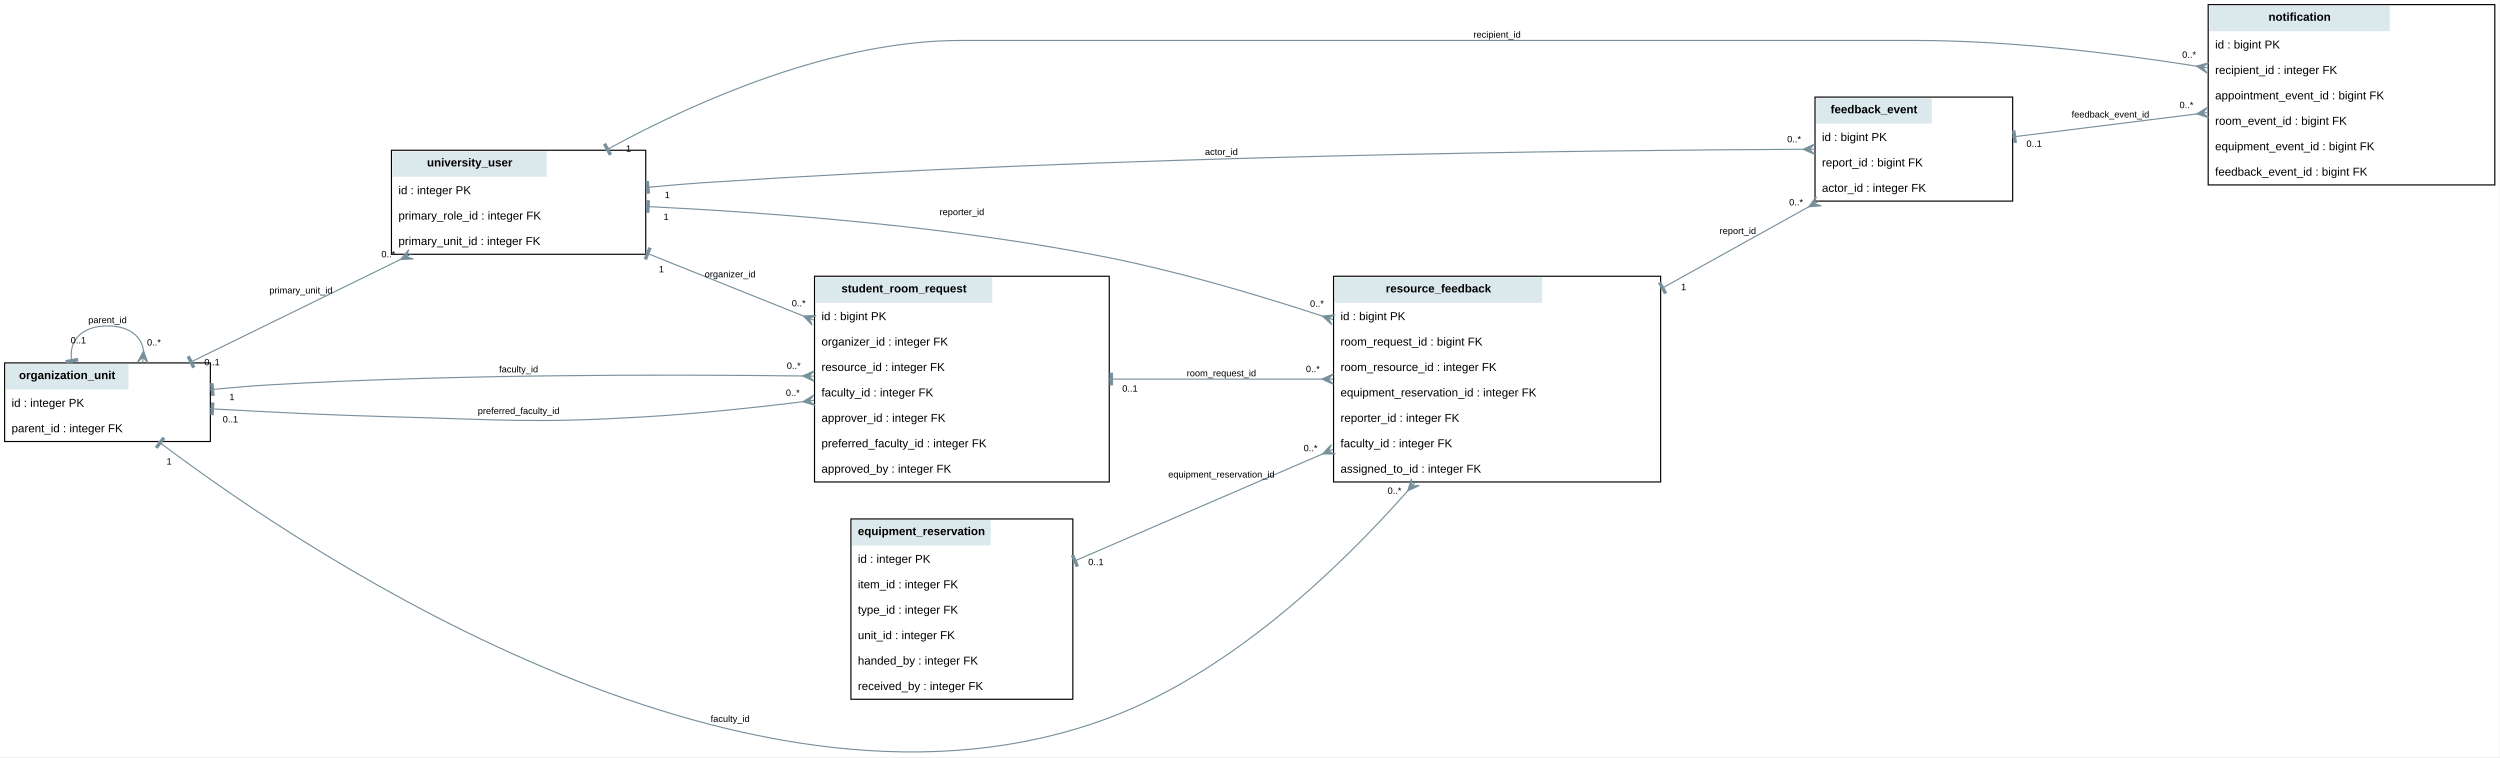
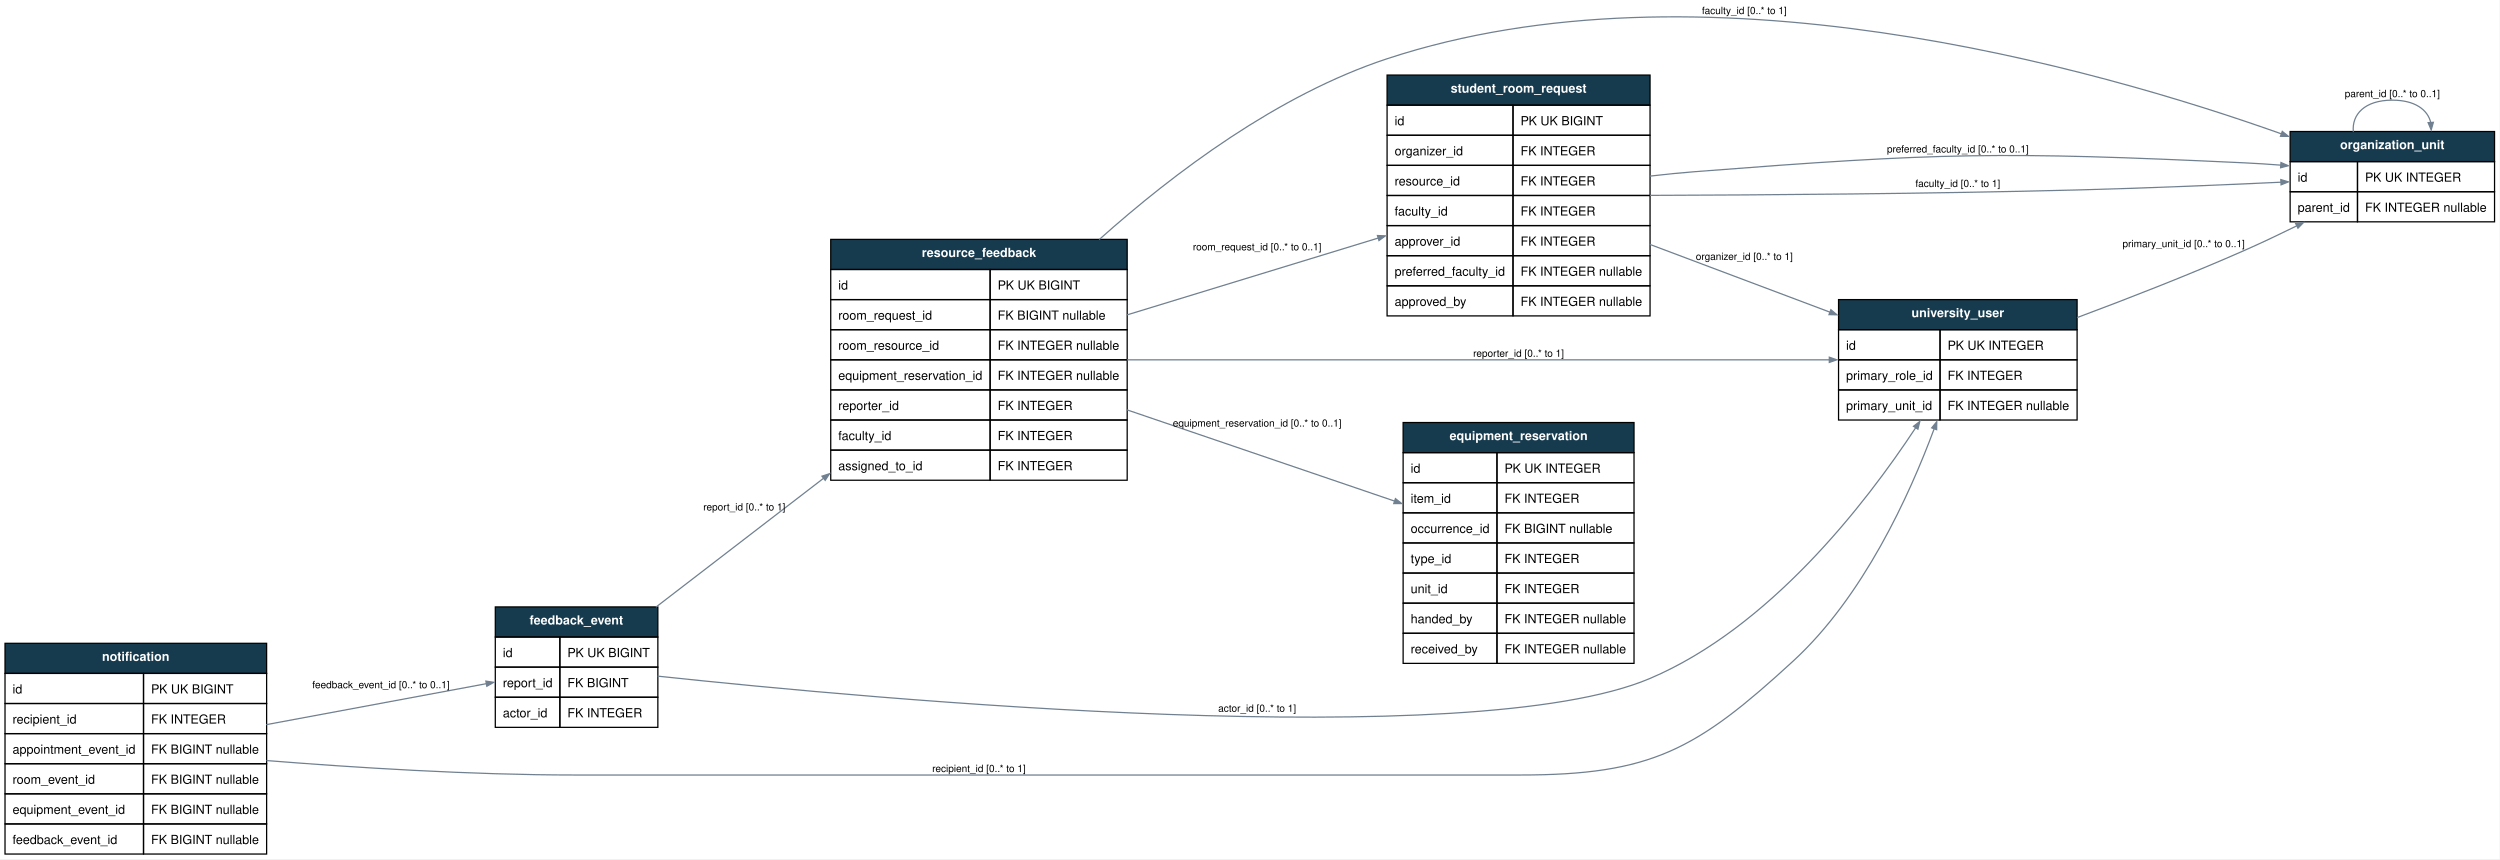
- <svg xmlns="http://www.w3.org/2000/svg" width="2163pt" height="655pt" viewBox="0.00 0.00 2163.00 655.00">
-   <g id="graph0" class="graph" transform="scale(1 1) rotate(0) translate(4 650.82)">
-     <polygon fill="white" stroke="none" points="-4,4 -4,-650.82 2158.52,-650.82 2158.52,4 -4,4" />
+ <svg xmlns="http://www.w3.org/2000/svg" width="1993pt" height="685pt" viewBox="0.00 0.00 1993.00 685.00">
+   <g id="graph0" class="graph" transform="scale(1 1) rotate(0) translate(4 680.84)">
+     <polygon fill="white" stroke="none" points="-4,4 -4,-680.84 1988.65,-680.84 1988.65,4 -4,4" />
    <g id="node1" class="node">
-       <polygon fill="#dce9ec" stroke="none" points="1,-313.82 1,-335.82 107.17,-335.82 107.17,-313.82 1,-313.82" />
-       <text xml:space="preserve" text-anchor="start" x="12.42" y="-322.82" font-family="Arial" font-weight="bold" font-size="10.00">organization_unit</text>
-       <text xml:space="preserve" text-anchor="start" x="6" y="-298.82" font-family="Arial" font-size="10.00">id : integer PK</text>
-       <text xml:space="preserve" text-anchor="start" x="6" y="-276.82" font-family="Arial" font-size="10.00">parent_id : integer FK</text>
-       <polygon fill="none" stroke="black" points="0,-268.82 0,-336.82 178,-336.82 178,-268.82 0,-268.82" />
+       <polygon fill="#163a4e" stroke="none" points="1821.69,-552 1821.69,-576 1984.65,-576 1984.65,-552 1821.69,-552" />
+       <polygon fill="none" stroke="black" points="1821.69,-552 1821.69,-576 1984.65,-576 1984.65,-552 1821.69,-552" />
+       <text xml:space="preserve" text-anchor="start" x="1861.5" y="-562" font-family="Helvetica,sans-Serif" font-weight="bold" font-size="10.00" fill="white">organization_unit</text>
+       <polygon fill="none" stroke="black" points="1821.69,-528 1821.69,-552 1875.39,-552 1875.39,-528 1821.69,-528" />
+       <text xml:space="preserve" text-anchor="start" x="1827.69" y="-536" font-family="Helvetica,sans-Serif" font-size="10.00">id</text>
+       <polygon fill="none" stroke="black" points="1875.39,-528 1875.39,-552 1984.65,-552 1984.65,-528 1875.39,-528" />
+       <text xml:space="preserve" text-anchor="start" x="1881.39" y="-536" font-family="Helvetica,sans-Serif" font-size="10.00">PK UK INTEGER</text>
+       <polygon fill="none" stroke="black" points="1821.69,-504 1821.69,-528 1875.39,-528 1875.39,-504 1821.69,-504" />
+       <text xml:space="preserve" text-anchor="start" x="1827.69" y="-512" font-family="Helvetica,sans-Serif" font-size="10.00">parent_id</text>
+       <polygon fill="none" stroke="black" points="1875.39,-504 1875.39,-528 1984.65,-528 1984.65,-504 1875.39,-504" />
+       <text xml:space="preserve" text-anchor="start" x="1881.39" y="-512" font-family="Helvetica,sans-Serif" font-size="10.00">FK INTEGER nullable</text>
    </g>
    <g id="edge1" class="edge">
-       <path fill="none" stroke="#78909c" d="M57.74,-341.48C56.37,-356.41 66.78,-368.82 89,-368.82 108.34,-368.82 118.74,-359.41 120.2,-347.13" />
-       <polygon fill="#78909c" stroke="#78909c" points="53.45,-336.92 63.31,-338.61 62.97,-340.58 53.11,-338.89 53.45,-336.92" />
-       <polyline fill="none" stroke="#78909c" points="58.55,-336.78 57.7,-341.71" />
-       <polygon fill="#78909c" stroke="#78909c" points="120.2,-347.09 123.96,-336.79 119.81,-341.76 119.5,-337.44 119.5,-337.44 119.5,-337.44 119.81,-341.76 114.99,-337.44 120.2,-347.09" />
-       <text xml:space="preserve" text-anchor="middle" x="89" y="-371.22" font-family="Arial" font-size="8.00">parent_id</text>
-       <text xml:space="preserve" text-anchor="middle" x="129.19" y="-351.85" font-family="Arial" font-size="8.00">0..*</text>
-       <text xml:space="preserve" text-anchor="middle" x="63.82" y="-353.67" font-family="Arial" font-size="8.00">0..1</text>
+       <path fill="none" stroke="slategray" d="M1872.09,-575.71C1870.71,-589.52 1881.07,-601 1903.17,-601 1921.13,-601 1931.33,-593.42 1933.79,-583.18" />
+       <polygon fill="slategray" stroke="slategray" points="1935.88,-583.34 1934.15,-577.22 1931.69,-583.08 1935.88,-583.34" />
+       <text xml:space="preserve" text-anchor="middle" x="1903.17" y="-603.4" font-family="Helvetica,sans-Serif" font-size="8.00">parent_id [0..* to 0..1]</text>
    </g>
    <g id="node2" class="node">
-       <polygon fill="#dce9ec" stroke="none" points="335.69,-497.82 335.69,-519.82 469.08,-519.82 469.08,-497.82 335.69,-497.82" />
-       <text xml:space="preserve" text-anchor="start" x="365.42" y="-506.82" font-family="Arial" font-weight="bold" font-size="10.00">university_user</text>
-       <text xml:space="preserve" text-anchor="start" x="340.69" y="-482.82" font-family="Arial" font-size="10.00">id : integer PK</text>
-       <text xml:space="preserve" text-anchor="start" x="340.69" y="-460.82" font-family="Arial" font-size="10.00">primary_role_id : integer FK</text>
-       <text xml:space="preserve" text-anchor="start" x="340.69" y="-438.82" font-family="Arial" font-size="10.00">primary_unit_id : integer FK</text>
-       <polygon fill="none" stroke="black" points="334.69,-430.82 334.69,-520.82 554.69,-520.82 554.69,-430.82 334.69,-430.82" />
+       <polygon fill="#163a4e" stroke="none" points="1461.69,-418 1461.69,-442 1651.86,-442 1651.86,-418 1461.69,-418" />
+       <polygon fill="none" stroke="black" points="1461.69,-418 1461.69,-442 1651.86,-442 1651.86,-418 1461.69,-418" />
+       <text xml:space="preserve" text-anchor="start" x="1519.82" y="-428" font-family="Helvetica,sans-Serif" font-weight="bold" font-size="10.00" fill="white">university_user</text>
+       <polygon fill="none" stroke="black" points="1461.69,-394 1461.69,-418 1542.61,-418 1542.61,-394 1461.69,-394" />
+       <text xml:space="preserve" text-anchor="start" x="1467.69" y="-402" font-family="Helvetica,sans-Serif" font-size="10.00">id</text>
+       <polygon fill="none" stroke="black" points="1542.61,-394 1542.61,-418 1651.86,-418 1651.86,-394 1542.61,-394" />
+       <text xml:space="preserve" text-anchor="start" x="1548.61" y="-402" font-family="Helvetica,sans-Serif" font-size="10.00">PK UK INTEGER</text>
+       <polygon fill="none" stroke="black" points="1461.69,-370 1461.69,-394 1542.61,-394 1542.61,-370 1461.69,-370" />
+       <text xml:space="preserve" text-anchor="start" x="1467.69" y="-378" font-family="Helvetica,sans-Serif" font-size="10.00">primary_role_id</text>
+       <polygon fill="none" stroke="black" points="1542.61,-370 1542.61,-394 1651.86,-394 1651.86,-370 1542.61,-370" />
+       <text xml:space="preserve" text-anchor="start" x="1548.61" y="-378" font-family="Helvetica,sans-Serif" font-size="10.00">FK INTEGER</text>
+       <polygon fill="none" stroke="black" points="1461.69,-346 1461.69,-370 1542.61,-370 1542.61,-346 1461.69,-346" />
+       <text xml:space="preserve" text-anchor="start" x="1467.69" y="-354" font-family="Helvetica,sans-Serif" font-size="10.00">primary_unit_id</text>
+       <polygon fill="none" stroke="black" points="1542.61,-346 1542.61,-370 1651.86,-370 1651.86,-346 1542.61,-346" />
+       <text xml:space="preserve" text-anchor="start" x="1548.61" y="-354" font-family="Helvetica,sans-Serif" font-size="10.00">FK INTEGER nullable</text>
    </g>
    <g id="edge2" class="edge">
-       <path fill="none" stroke="#78909c" d="M163.69,-338.86C215.62,-364.26 285.79,-398.59 342.89,-426.52" />
-       <polygon fill="#78909c" stroke="#78909c" points="158.16,-341.72 162.55,-332.74 164.35,-333.62 159.95,-342.6 158.16,-341.72" />
-       <polyline fill="none" stroke="#78909c" points="159.46,-336.79 163.95,-338.99" />
-       <polygon fill="#78909c" stroke="#78909c" points="342.66,-426.4 349.66,-434.84 347.45,-428.75 351.34,-430.65 351.34,-430.65 351.34,-430.65 347.45,-428.75 353.62,-426.75 342.66,-426.4" />
-       <text xml:space="preserve" text-anchor="middle" x="256.35" y="-396.91" font-family="Arial" font-size="8.00">primary_unit_id</text>
-       <text xml:space="preserve" text-anchor="middle" x="331.95" y="-428.17" font-family="Arial" font-size="8.00">0..*</text>
-       <text xml:space="preserve" text-anchor="middle" x="179.45" y="-334.76" font-family="Arial" font-size="8.00">0..1</text>
+       <path fill="none" stroke="slategray" d="M1651.78,-427.64C1693.23,-443.09 1742.28,-462.21 1785.69,-481.4 1799.22,-487.38 1813.42,-494.12 1827.08,-500.84" />
+       <polygon fill="slategray" stroke="slategray" points="1826.07,-502.69 1832.38,-503.47 1827.93,-498.92 1826.07,-502.69" />
+       <text xml:space="preserve" text-anchor="middle" x="1736.78" y="-483.8" font-family="Helvetica,sans-Serif" font-size="8.00">primary_unit_id [0..* to 0..1]</text>
    </g>
    <g id="node3" class="node">
-       <polygon fill="#dce9ec" stroke="none" points="701.72,-388.82 701.72,-410.82 854.57,-410.82 854.57,-388.82 701.72,-388.82" />
-       <text xml:space="preserve" text-anchor="start" x="723.97" y="-397.82" font-family="Arial" font-weight="bold" font-size="10.00">student_room_request</text>
-       <text xml:space="preserve" text-anchor="start" x="706.72" y="-373.82" font-family="Arial" font-size="10.00">id : bigint PK</text>
-       <text xml:space="preserve" text-anchor="start" x="706.72" y="-351.82" font-family="Arial" font-size="10.00">organizer_id : integer FK</text>
-       <text xml:space="preserve" text-anchor="start" x="706.72" y="-329.82" font-family="Arial" font-size="10.00">resource_id : integer FK</text>
-       <text xml:space="preserve" text-anchor="start" x="706.72" y="-307.82" font-family="Arial" font-size="10.00">faculty_id : integer FK</text>
-       <text xml:space="preserve" text-anchor="start" x="706.72" y="-285.82" font-family="Arial" font-size="10.00">approver_id : integer FK</text>
-       <text xml:space="preserve" text-anchor="start" x="706.72" y="-263.82" font-family="Arial" font-size="10.00">preferred_faculty_id : integer FK</text>
-       <text xml:space="preserve" text-anchor="start" x="706.72" y="-241.82" font-family="Arial" font-size="10.00">approved_by : integer FK</text>
-       <polygon fill="none" stroke="black" points="700.72,-233.82 700.72,-411.82 955.72,-411.82 955.72,-233.82 700.72,-233.82" />
+       <polygon fill="#163a4e" stroke="none" points="1101.78,-597 1101.78,-621 1311.42,-621 1311.42,-597 1101.78,-597" />
+       <polygon fill="none" stroke="black" points="1101.78,-597 1101.78,-621 1311.42,-621 1311.42,-597 1101.78,-597" />
+       <text xml:space="preserve" text-anchor="start" x="1152.43" y="-607" font-family="Helvetica,sans-Serif" font-weight="bold" font-size="10.00" fill="white">student_room_request</text>
+       <polygon fill="none" stroke="black" points="1101.78,-573 1101.78,-597 1202.17,-597 1202.17,-573 1101.78,-573" />
+       <text xml:space="preserve" text-anchor="start" x="1107.78" y="-581" font-family="Helvetica,sans-Serif" font-size="10.00">id</text>
+       <polygon fill="none" stroke="black" points="1202.17,-573 1202.17,-597 1311.42,-597 1311.42,-573 1202.17,-573" />
+       <text xml:space="preserve" text-anchor="start" x="1208.17" y="-581" font-family="Helvetica,sans-Serif" font-size="10.00">PK UK BIGINT</text>
+       <polygon fill="none" stroke="black" points="1101.78,-549 1101.78,-573 1202.17,-573 1202.17,-549 1101.78,-549" />
+       <text xml:space="preserve" text-anchor="start" x="1107.78" y="-557" font-family="Helvetica,sans-Serif" font-size="10.00">organizer_id</text>
+       <polygon fill="none" stroke="black" points="1202.17,-549 1202.17,-573 1311.42,-573 1311.42,-549 1202.17,-549" />
+       <text xml:space="preserve" text-anchor="start" x="1208.17" y="-557" font-family="Helvetica,sans-Serif" font-size="10.00">FK INTEGER</text>
+       <polygon fill="none" stroke="black" points="1101.78,-525 1101.78,-549 1202.17,-549 1202.17,-525 1101.78,-525" />
+       <text xml:space="preserve" text-anchor="start" x="1107.78" y="-533" font-family="Helvetica,sans-Serif" font-size="10.00">resource_id</text>
+       <polygon fill="none" stroke="black" points="1202.17,-525 1202.17,-549 1311.42,-549 1311.42,-525 1202.17,-525" />
+       <text xml:space="preserve" text-anchor="start" x="1208.17" y="-533" font-family="Helvetica,sans-Serif" font-size="10.00">FK INTEGER</text>
+       <polygon fill="none" stroke="black" points="1101.78,-501 1101.78,-525 1202.17,-525 1202.17,-501 1101.78,-501" />
+       <text xml:space="preserve" text-anchor="start" x="1107.78" y="-509" font-family="Helvetica,sans-Serif" font-size="10.00">faculty_id</text>
+       <polygon fill="none" stroke="black" points="1202.17,-501 1202.17,-525 1311.42,-525 1311.42,-501 1202.17,-501" />
+       <text xml:space="preserve" text-anchor="start" x="1208.17" y="-509" font-family="Helvetica,sans-Serif" font-size="10.00">FK INTEGER</text>
+       <polygon fill="none" stroke="black" points="1101.78,-477 1101.78,-501 1202.17,-501 1202.17,-477 1101.78,-477" />
+       <text xml:space="preserve" text-anchor="start" x="1107.78" y="-485" font-family="Helvetica,sans-Serif" font-size="10.00">approver_id</text>
+       <polygon fill="none" stroke="black" points="1202.17,-477 1202.17,-501 1311.42,-501 1311.42,-477 1202.17,-477" />
+       <text xml:space="preserve" text-anchor="start" x="1208.17" y="-485" font-family="Helvetica,sans-Serif" font-size="10.00">FK INTEGER</text>
+       <polygon fill="none" stroke="black" points="1101.78,-453 1101.78,-477 1202.17,-477 1202.17,-453 1101.78,-453" />
+       <text xml:space="preserve" text-anchor="start" x="1107.78" y="-461" font-family="Helvetica,sans-Serif" font-size="10.00">preferred_faculty_id</text>
+       <polygon fill="none" stroke="black" points="1202.17,-453 1202.17,-477 1311.42,-477 1311.42,-453 1202.17,-453" />
+       <text xml:space="preserve" text-anchor="start" x="1208.17" y="-461" font-family="Helvetica,sans-Serif" font-size="10.00">FK INTEGER nullable</text>
+       <polygon fill="none" stroke="black" points="1101.78,-429 1101.78,-453 1202.17,-453 1202.17,-429 1101.78,-429" />
+       <text xml:space="preserve" text-anchor="start" x="1107.78" y="-437" font-family="Helvetica,sans-Serif" font-size="10.00">approved_by</text>
+       <polygon fill="none" stroke="black" points="1202.17,-429 1202.17,-453 1311.42,-453 1311.42,-429 1202.17,-429" />
+       <text xml:space="preserve" text-anchor="start" x="1208.17" y="-437" font-family="Helvetica,sans-Serif" font-size="10.00">FK INTEGER nullable</text>
+     </g>
+     <g id="edge4" class="edge">
+       <path fill="none" stroke="slategray" d="M1311.3,-525.08C1401.35,-525.37 1535.24,-526.35 1651.86,-529.4 1705.94,-530.81 1766.55,-533.35 1814.58,-535.59" />
+       <polygon fill="slategray" stroke="slategray" points="1814.27,-537.68 1820.36,-535.87 1814.47,-533.49 1814.27,-537.68" />
+       <text xml:space="preserve" text-anchor="middle" x="1556.78" y="-531.8" font-family="Helvetica,sans-Serif" font-size="8.00">faculty_id [0..* to 1]</text>
+     </g>
+     <g id="edge5" class="edge">
+       <path fill="none" stroke="slategray" d="M1311.3,-540.44C1323.46,-541.85 1335.7,-543.09 1347.42,-544 1541.64,-559.14 1591.1,-560.17 1785.69,-551 1794.99,-550.56 1804.69,-549.93 1814.35,-549.18" />
+       <polygon fill="slategray" stroke="slategray" points="1814.4,-551.29 1820.22,-548.71 1814.07,-547.1 1814.4,-551.29" />
+       <text xml:space="preserve" text-anchor="middle" x="1556.78" y="-559.27" font-family="Helvetica,sans-Serif" font-size="8.00">preferred_faculty_id [0..* to 0..1]</text>
    </g>
    <g id="edge3" class="edge">
-       <path fill="none" stroke="#78909c" d="M182.69,-296.92C228.42,-294.3 284.43,-291.51 334.69,-290.22 432.44,-287.7 457.09,-284.4 554.69,-290.22 599.06,-292.86 647.27,-297.91 690.64,-303.25" />
-       <polygon fill="#78909c" stroke="#78909c" points="179.01,-302.14 178.44,-292.16 180.44,-292.04 181.01,-302.03 179.01,-302.14" />
-       <polyline fill="none" stroke="#78909c" points="177.73,-297.21 182.72,-296.92" />
-       <polygon fill="#78909c" stroke="#78909c" points="690.72,-303.26 700.08,-308.97 696.01,-303.92 700.31,-304.46 700.31,-304.46 700.31,-304.46 696.01,-303.92 701.2,-300.04 690.72,-303.26" />
-       <text xml:space="preserve" text-anchor="middle" x="444.69" y="-292.62" font-family="Arial" font-size="8.00">preferred_faculty_id</text>
-       <text xml:space="preserve" text-anchor="middle" x="681.94" y="-308.29" font-family="Arial" font-size="8.00">0..*</text>
-       <text xml:space="preserve" text-anchor="middle" x="195.34" y="-285.32" font-family="Arial" font-size="8.00">0..1</text>
-     </g>
-     <g id="edge4" class="edge">
-       <path fill="none" stroke="#78909c" d="M182.55,-314.1C198.04,-315.62 213.96,-316.95 229,-317.82 387.21,-326.99 569.35,-327.01 690.68,-325.52" />
-       <polygon fill="#78909c" stroke="#78909c" points="178.26,-318.7 179.25,-308.75 181.24,-308.94 180.25,-318.9 178.26,-318.7" />
-       <polyline fill="none" stroke="#78909c" points="177.76,-313.62 182.73,-314.12" />
-       <polygon fill="#78909c" stroke="#78909c" points="690.43,-325.53 700.49,-329.9 695.77,-325.46 700.1,-325.4 700.1,-325.4 700.1,-325.4 695.77,-325.46 700.37,-320.9 690.43,-325.53" />
-       <text xml:space="preserve" text-anchor="middle" x="444.69" y="-328.63" font-family="Arial" font-size="8.00">faculty_id</text>
-       <text xml:space="preserve" text-anchor="middle" x="682.75" y="-331.68" font-family="Arial" font-size="8.00">0..*</text>
-       <text xml:space="preserve" text-anchor="middle" x="196.63" y="-304.6" font-family="Arial" font-size="8.00">1</text>
+       <path fill="none" stroke="slategray" d="M1311.12,-486.05C1356.6,-468.94 1409.8,-448.92 1454.96,-431.93" />
+       <polygon fill="slategray" stroke="slategray" points="1455.56,-433.95 1460.44,-429.87 1454.08,-430.02 1455.56,-433.95" />
+       <text xml:space="preserve" text-anchor="middle" x="1386.56" y="-473.63" font-family="Helvetica,sans-Serif" font-size="8.00">organizer_id [0..* to 1]</text>
+     </g>
+     <g id="node4" class="node">
+       <polygon fill="#163a4e" stroke="none" points="1114.57,-320 1114.57,-344 1298.64,-344 1298.64,-320 1114.57,-320" />
+       <polygon fill="none" stroke="black" points="1114.57,-320 1114.57,-344 1298.64,-344 1298.64,-320 1114.57,-320" />
+       <text xml:space="preserve" text-anchor="start" x="1151.59" y="-330" font-family="Helvetica,sans-Serif" font-weight="bold" font-size="10.00" fill="white">equipment_reservation</text>
+       <polygon fill="none" stroke="black" points="1114.57,-296 1114.57,-320 1189.38,-320 1189.38,-296 1114.57,-296" />
+       <text xml:space="preserve" text-anchor="start" x="1120.57" y="-304" font-family="Helvetica,sans-Serif" font-size="10.00">id</text>
+       <polygon fill="none" stroke="black" points="1189.38,-296 1189.38,-320 1298.64,-320 1298.64,-296 1189.38,-296" />
+       <text xml:space="preserve" text-anchor="start" x="1195.38" y="-304" font-family="Helvetica,sans-Serif" font-size="10.00">PK UK INTEGER</text>
+       <polygon fill="none" stroke="black" points="1114.57,-272 1114.57,-296 1189.38,-296 1189.38,-272 1114.57,-272" />
+       <text xml:space="preserve" text-anchor="start" x="1120.57" y="-280" font-family="Helvetica,sans-Serif" font-size="10.00">item_id</text>
+       <polygon fill="none" stroke="black" points="1189.38,-272 1189.38,-296 1298.64,-296 1298.64,-272 1189.38,-272" />
+       <text xml:space="preserve" text-anchor="start" x="1195.38" y="-280" font-family="Helvetica,sans-Serif" font-size="10.00">FK INTEGER</text>
+       <polygon fill="none" stroke="black" points="1114.57,-248 1114.57,-272 1189.38,-272 1189.38,-248 1114.57,-248" />
+       <text xml:space="preserve" text-anchor="start" x="1120.57" y="-256" font-family="Helvetica,sans-Serif" font-size="10.00">occurrence_id</text>
+       <polygon fill="none" stroke="black" points="1189.38,-248 1189.38,-272 1298.64,-272 1298.64,-248 1189.38,-248" />
+       <text xml:space="preserve" text-anchor="start" x="1195.38" y="-256" font-family="Helvetica,sans-Serif" font-size="10.00">FK BIGINT nullable</text>
+       <polygon fill="none" stroke="black" points="1114.57,-224 1114.57,-248 1189.38,-248 1189.38,-224 1114.57,-224" />
+       <text xml:space="preserve" text-anchor="start" x="1120.57" y="-232" font-family="Helvetica,sans-Serif" font-size="10.00">type_id</text>
+       <polygon fill="none" stroke="black" points="1189.38,-224 1189.38,-248 1298.64,-248 1298.64,-224 1189.38,-224" />
+       <text xml:space="preserve" text-anchor="start" x="1195.38" y="-232" font-family="Helvetica,sans-Serif" font-size="10.00">FK INTEGER</text>
+       <polygon fill="none" stroke="black" points="1114.57,-200 1114.57,-224 1189.38,-224 1189.38,-200 1114.57,-200" />
+       <text xml:space="preserve" text-anchor="start" x="1120.57" y="-208" font-family="Helvetica,sans-Serif" font-size="10.00">unit_id</text>
+       <polygon fill="none" stroke="black" points="1189.38,-200 1189.38,-224 1298.64,-224 1298.64,-200 1189.38,-200" />
+       <text xml:space="preserve" text-anchor="start" x="1195.38" y="-208" font-family="Helvetica,sans-Serif" font-size="10.00">FK INTEGER</text>
+       <polygon fill="none" stroke="black" points="1114.57,-176 1114.57,-200 1189.38,-200 1189.38,-176 1114.57,-176" />
+       <text xml:space="preserve" text-anchor="start" x="1120.57" y="-184" font-family="Helvetica,sans-Serif" font-size="10.00">handed_by</text>
+       <polygon fill="none" stroke="black" points="1189.38,-176 1189.38,-200 1298.64,-200 1298.64,-176 1189.38,-176" />
+       <text xml:space="preserve" text-anchor="start" x="1195.38" y="-184" font-family="Helvetica,sans-Serif" font-size="10.00">FK INTEGER nullable</text>
+       <polygon fill="none" stroke="black" points="1114.57,-152 1114.57,-176 1189.38,-176 1189.38,-152 1114.57,-152" />
+       <text xml:space="preserve" text-anchor="start" x="1120.57" y="-160" font-family="Helvetica,sans-Serif" font-size="10.00">received_by</text>
+       <polygon fill="none" stroke="black" points="1189.38,-152 1189.38,-176 1298.64,-176 1298.64,-152 1189.38,-152" />
+       <text xml:space="preserve" text-anchor="start" x="1195.38" y="-160" font-family="Helvetica,sans-Serif" font-size="10.00">FK INTEGER nullable</text>
+     </g>
+     <g id="node5" class="node">
+       <polygon fill="#163a4e" stroke="none" points="658.26,-466 658.26,-490 894.59,-490 894.59,-466 658.26,-466" />
+       <polygon fill="none" stroke="black" points="658.26,-466 658.26,-490 894.59,-490 894.59,-466 658.26,-466" />
+       <text xml:space="preserve" text-anchor="start" x="730.84" y="-476" font-family="Helvetica,sans-Serif" font-weight="bold" font-size="10.00" fill="white">resource_feedback</text>
+       <polygon fill="none" stroke="black" points="658.26,-442 658.26,-466 785.33,-466 785.33,-442 658.26,-442" />
+       <text xml:space="preserve" text-anchor="start" x="664.26" y="-450" font-family="Helvetica,sans-Serif" font-size="10.00">id</text>
+       <polygon fill="none" stroke="black" points="785.33,-442 785.33,-466 894.59,-466 894.59,-442 785.33,-442" />
+       <text xml:space="preserve" text-anchor="start" x="791.33" y="-450" font-family="Helvetica,sans-Serif" font-size="10.00">PK UK BIGINT</text>
+       <polygon fill="none" stroke="black" points="658.26,-418 658.26,-442 785.33,-442 785.33,-418 658.26,-418" />
+       <text xml:space="preserve" text-anchor="start" x="664.26" y="-426" font-family="Helvetica,sans-Serif" font-size="10.00">room_request_id</text>
+       <polygon fill="none" stroke="black" points="785.33,-418 785.33,-442 894.59,-442 894.59,-418 785.33,-418" />
+       <text xml:space="preserve" text-anchor="start" x="791.33" y="-426" font-family="Helvetica,sans-Serif" font-size="10.00">FK BIGINT nullable</text>
+       <polygon fill="none" stroke="black" points="658.26,-394 658.26,-418 785.33,-418 785.33,-394 658.26,-394" />
+       <text xml:space="preserve" text-anchor="start" x="664.26" y="-402" font-family="Helvetica,sans-Serif" font-size="10.00">room_resource_id</text>
+       <polygon fill="none" stroke="black" points="785.33,-394 785.33,-418 894.59,-418 894.59,-394 785.33,-394" />
+       <text xml:space="preserve" text-anchor="start" x="791.33" y="-402" font-family="Helvetica,sans-Serif" font-size="10.00">FK INTEGER nullable</text>
+       <polygon fill="none" stroke="black" points="658.26,-370 658.26,-394 785.33,-394 785.33,-370 658.26,-370" />
+       <text xml:space="preserve" text-anchor="start" x="664.26" y="-378" font-family="Helvetica,sans-Serif" font-size="10.00">equipment_reservation_id</text>
+       <polygon fill="none" stroke="black" points="785.33,-370 785.33,-394 894.59,-394 894.59,-370 785.33,-370" />
+       <text xml:space="preserve" text-anchor="start" x="791.33" y="-378" font-family="Helvetica,sans-Serif" font-size="10.00">FK INTEGER nullable</text>
+       <polygon fill="none" stroke="black" points="658.26,-346 658.26,-370 785.33,-370 785.33,-346 658.26,-346" />
+       <text xml:space="preserve" text-anchor="start" x="664.26" y="-354" font-family="Helvetica,sans-Serif" font-size="10.00">reporter_id</text>
+       <polygon fill="none" stroke="black" points="785.33,-346 785.33,-370 894.59,-370 894.59,-346 785.33,-346" />
+       <text xml:space="preserve" text-anchor="start" x="791.33" y="-354" font-family="Helvetica,sans-Serif" font-size="10.00">FK INTEGER</text>
+       <polygon fill="none" stroke="black" points="658.26,-322 658.26,-346 785.33,-346 785.33,-322 658.26,-322" />
+       <text xml:space="preserve" text-anchor="start" x="664.26" y="-330" font-family="Helvetica,sans-Serif" font-size="10.00">faculty_id</text>
+       <polygon fill="none" stroke="black" points="785.33,-322 785.33,-346 894.59,-346 894.59,-322 785.33,-322" />
+       <text xml:space="preserve" text-anchor="start" x="791.33" y="-330" font-family="Helvetica,sans-Serif" font-size="10.00">FK INTEGER</text>
+       <polygon fill="none" stroke="black" points="658.26,-298 658.26,-322 785.33,-322 785.33,-298 658.26,-298" />
+       <text xml:space="preserve" text-anchor="start" x="664.26" y="-306" font-family="Helvetica,sans-Serif" font-size="10.00">assigned_to_id</text>
+       <polygon fill="none" stroke="black" points="785.33,-298 785.33,-322 894.59,-322 894.59,-298 785.33,-298" />
+       <text xml:space="preserve" text-anchor="start" x="791.33" y="-306" font-family="Helvetica,sans-Serif" font-size="10.00">FK INTEGER</text>
+     </g>
+     <g id="edge9" class="edge">
+       <path fill="none" stroke="slategray" d="M872.26,-489.84C932.37,-543.57 1014.96,-605.37 1101.78,-634 1351.12,-716.21 1664.96,-627.4 1814.78,-574.11" />
+       <polygon fill="slategray" stroke="slategray" points="1815.43,-576.11 1820.37,-572.11 1814.01,-572.16 1815.43,-576.11" />
+       <text xml:space="preserve" text-anchor="middle" x="1386.56" y="-669.64" font-family="Helvetica,sans-Serif" font-size="8.00">faculty_id [0..* to 1]</text>
+     </g>
+     <g id="edge8" class="edge">
+       <path fill="none" stroke="slategray" d="M894.37,-394C1046.7,-394 1310.52,-394 1454.63,-394" />
+       <polygon fill="slategray" stroke="slategray" points="1454.32,-396.1 1460.32,-394 1454.32,-391.9 1454.32,-396.1" />
+       <text xml:space="preserve" text-anchor="middle" x="1206.6" y="-396.4" font-family="Helvetica,sans-Serif" font-size="8.00">reporter_id [0..* to 1]</text>
+     </g>
+     <g id="edge6" class="edge">
+       <path fill="none" stroke="slategray" d="M894.43,-429.8C956.89,-448.91 1033.35,-472.3 1094.84,-491.11" />
+       <polygon fill="slategray" stroke="slategray" points="1094.09,-493.08 1100.44,-492.82 1095.31,-489.06 1094.09,-493.08" />
+       <text xml:space="preserve" text-anchor="middle" x="998.19" y="-481.29" font-family="Helvetica,sans-Serif" font-size="8.00">room_request_id [0..* to 0..1]</text>
+     </g>
+     <g id="edge7" class="edge">
+       <path fill="none" stroke="slategray" d="M894.43,-354.1C961.44,-331.25 1044.55,-302.91 1108.02,-281.27" />
+       <polygon fill="slategray" stroke="slategray" points="1108.45,-283.35 1113.45,-279.42 1107.09,-279.37 1108.45,-283.35" />
+       <text xml:space="preserve" text-anchor="middle" x="998.19" y="-340.77" font-family="Helvetica,sans-Serif" font-size="8.00">equipment_reservation_id [0..* to 0..1]</text>
    </g>
    <g id="node6" class="node">
-       <polygon fill="#dce9ec" stroke="none" points="1150.78,-388.82 1150.78,-410.82 1330.32,-410.82 1330.32,-388.82 1150.78,-388.82" />
-       <text xml:space="preserve" text-anchor="start" x="1194.97" y="-397.82" font-family="Arial" font-weight="bold" font-size="10.00">resource_feedback</text>
-       <text xml:space="preserve" text-anchor="start" x="1155.78" y="-373.82" font-family="Arial" font-size="10.00">id : bigint PK</text>
-       <text xml:space="preserve" text-anchor="start" x="1155.78" y="-351.82" font-family="Arial" font-size="10.00">room_request_id : bigint FK</text>
-       <text xml:space="preserve" text-anchor="start" x="1155.78" y="-329.82" font-family="Arial" font-size="10.00">room_resource_id : integer FK</text>
-       <text xml:space="preserve" text-anchor="start" x="1155.78" y="-307.82" font-family="Arial" font-size="10.00">equipment_reservation_id : integer FK</text>
-       <text xml:space="preserve" text-anchor="start" x="1155.78" y="-285.82" font-family="Arial" font-size="10.00">reporter_id : integer FK</text>
-       <text xml:space="preserve" text-anchor="start" x="1155.78" y="-263.82" font-family="Arial" font-size="10.00">faculty_id : integer FK</text>
-       <text xml:space="preserve" text-anchor="start" x="1155.78" y="-241.82" font-family="Arial" font-size="10.00">assigned_to_id : integer FK</text>
-       <polygon fill="none" stroke="black" points="1149.78,-233.82 1149.78,-411.82 1432.78,-411.82 1432.78,-233.82 1149.78,-233.82" />
-     </g>
-     <g id="edge9" class="edge">
-       <path fill="none" stroke="#78909c" d="M136.69,-266.09C267.53,-167.86 648.24,85.79 955.72,-29.82 1059.96,-69.01 1152.95,-157.06 1214.27,-226.47" />
-       <polygon fill="#78909c" stroke="#78909c" points="136.7,-272.34 130.69,-264.35 132.28,-263.15 138.3,-271.14 136.7,-272.34" />
-       <polyline fill="none" stroke="#78909c" points="132.89,-268.95 136.89,-265.94" />
-       <polygon fill="#78909c" stroke="#78909c" points="1214.04,-226.2 1217.24,-236.69 1217.55,-230.21 1220.4,-233.47 1220.4,-233.47 1220.4,-233.47 1217.55,-230.21 1224.01,-230.76 1214.04,-226.2" />
-       <text xml:space="preserve" text-anchor="middle" x="627.71" y="-26.2" font-family="Arial" font-size="8.00">faculty_id</text>
-       <text xml:space="preserve" text-anchor="middle" x="1202.54" y="-223.51" font-family="Arial" font-size="8.00">0..*</text>
-       <text xml:space="preserve" text-anchor="middle" x="142.29" y="-248.89" font-family="Arial" font-size="8.00">1</text>
-     </g>
-     <g id="edge5" class="edge">
-       <path fill="none" stroke="#78909c" d="M559.08,-430.35C600.59,-413.7 647.99,-394.69 691.27,-377.34" />
-       <polygon fill="#78909c" stroke="#78909c" points="557.3,-436.45 553.58,-427.17 555.43,-426.42 559.16,-435.7 557.3,-436.45" />
-       <polyline fill="none" stroke="#78909c" points="554.51,-432.18 559.15,-430.32" />
-       <polygon fill="#78909c" stroke="#78909c" points="691.14,-377.39 702.1,-377.84 696.09,-375.4 700.11,-373.79 700.11,-373.79 700.11,-373.79 696.09,-375.4 698.75,-369.49 691.14,-377.39" />
-       <text xml:space="preserve" text-anchor="middle" x="627.71" y="-410.88" font-family="Arial" font-size="8.00">organizer_id</text>
-       <text xml:space="preserve" text-anchor="middle" x="687.05" y="-385.74" font-family="Arial" font-size="8.00">0..*</text>
-       <text xml:space="preserve" text-anchor="middle" x="568.19" y="-415.19" font-family="Arial" font-size="8.00">1</text>
-     </g>
-     <g id="node4" class="node">
-       <polygon fill="#dce9ec" stroke="none" points="1907.52,-623.82 1907.52,-645.82 2063.72,-645.82 2063.72,-623.82 1907.52,-623.82" />
-       <text xml:space="preserve" text-anchor="start" x="1958.68" y="-632.82" font-family="Arial" font-weight="bold" font-size="10.00">notification</text>
-       <text xml:space="preserve" text-anchor="start" x="1912.52" y="-608.82" font-family="Arial" font-size="10.00">id : bigint PK</text>
-       <text xml:space="preserve" text-anchor="start" x="1912.52" y="-586.82" font-family="Arial" font-size="10.00">recipient_id : integer FK</text>
-       <text xml:space="preserve" text-anchor="start" x="1912.52" y="-564.82" font-family="Arial" font-size="10.00">appointment_event_id : bigint FK</text>
-       <text xml:space="preserve" text-anchor="start" x="1912.52" y="-542.82" font-family="Arial" font-size="10.00">room_event_id : bigint FK</text>
-       <text xml:space="preserve" text-anchor="start" x="1912.52" y="-520.82" font-family="Arial" font-size="10.00">equipment_event_id : bigint FK</text>
-       <text xml:space="preserve" text-anchor="start" x="1912.52" y="-498.82" font-family="Arial" font-size="10.00">feedback_event_id : bigint FK</text>
-       <polygon fill="none" stroke="black" points="1906.52,-490.82 1906.52,-646.82 2154.52,-646.82 2154.52,-490.82 1906.52,-490.82" />
-     </g>
-     <g id="edge6" class="edge">
-       <path fill="none" stroke="#78909c" d="M523.82,-522.87C598.87,-563.53 716.83,-615.82 827.22,-615.82 827.22,-615.82 827.22,-615.82 1652.85,-615.82 1734.2,-615.82 1824.68,-604.89 1896.57,-593.57" />
-       <polygon fill="#78909c" stroke="#78909c" points="518.32,-525.56 523.11,-516.78 524.86,-517.74 520.08,-526.52 518.32,-525.56" />
-       <polyline fill="none" stroke="#78909c" points="519.84,-520.69 524.23,-523.09" />
-       <polygon fill="#78909c" stroke="#78909c" points="1896.38,-593.6 1906.96,-596.47 1901.65,-592.76 1905.92,-592.08 1905.92,-592.08 1905.92,-592.08 1901.65,-592.76 1905.54,-587.58 1896.38,-593.6" />
-       <text xml:space="preserve" text-anchor="middle" x="1291.28" y="-618.22" font-family="Arial" font-size="8.00">recipient_id</text>
-       <text xml:space="preserve" text-anchor="middle" x="1890.01" y="-600.78" font-family="Arial" font-size="8.00">0..*</text>
-       <text xml:space="preserve" text-anchor="middle" x="539.8" y="-519.54" font-family="Arial" font-size="8.00">1</text>
+       <polygon fill="#163a4e" stroke="none" points="390.85,-173 390.85,-197 520.44,-197 520.44,-173 390.85,-173" />
+       <polygon fill="none" stroke="black" points="390.85,-173 390.85,-197 520.44,-197 520.44,-173 390.85,-173" />
+       <text xml:space="preserve" text-anchor="start" x="418.13" y="-183" font-family="Helvetica,sans-Serif" font-weight="bold" font-size="10.00" fill="white">feedback_event</text>
+       <polygon fill="none" stroke="black" points="390.85,-149 390.85,-173 442.32,-173 442.32,-149 390.85,-149" />
+       <text xml:space="preserve" text-anchor="start" x="396.85" y="-157" font-family="Helvetica,sans-Serif" font-size="10.00">id</text>
+       <polygon fill="none" stroke="black" points="442.32,-149 442.32,-173 520.44,-173 520.44,-149 442.32,-149" />
+       <text xml:space="preserve" text-anchor="start" x="448.32" y="-157" font-family="Helvetica,sans-Serif" font-size="10.00">PK UK BIGINT</text>
+       <polygon fill="none" stroke="black" points="390.85,-125 390.85,-149 442.32,-149 442.32,-125 390.85,-125" />
+       <text xml:space="preserve" text-anchor="start" x="396.85" y="-133" font-family="Helvetica,sans-Serif" font-size="10.00">report_id</text>
+       <polygon fill="none" stroke="black" points="442.32,-125 442.32,-149 520.44,-149 520.44,-125 442.32,-125" />
+       <text xml:space="preserve" text-anchor="start" x="448.32" y="-133" font-family="Helvetica,sans-Serif" font-size="10.00">FK BIGINT</text>
+       <polygon fill="none" stroke="black" points="390.85,-101 390.85,-125 442.32,-125 442.32,-101 390.85,-101" />
+       <text xml:space="preserve" text-anchor="start" x="396.85" y="-109" font-family="Helvetica,sans-Serif" font-size="10.00">actor_id</text>
+       <polygon fill="none" stroke="black" points="442.32,-101 442.32,-125 520.44,-125 520.44,-101 442.32,-101" />
+       <text xml:space="preserve" text-anchor="start" x="448.32" y="-109" font-family="Helvetica,sans-Serif" font-size="10.00">FK INTEGER</text>
    </g>
    <g id="edge11" class="edge">
-       <path fill="none" stroke="#78909c" d="M559.52,-471.96C663.55,-466.81 821.19,-454.95 955.72,-427.82 1017.07,-415.45 1083.09,-396.08 1140.15,-377.33" />
-       <polygon fill="#78909c" stroke="#78909c" points="555.85,-477.14 555.36,-467.15 557.36,-467.05 557.85,-477.04 555.85,-477.14" />
-       <polyline fill="none" stroke="#78909c" points="554.61,-472.2 559.6,-471.95" />
-       <polygon fill="#78909c" stroke="#78909c" points="1140.15,-377.33 1151.06,-378.46 1145.21,-375.66 1149.33,-374.3 1149.33,-374.3 1149.33,-374.3 1145.21,-375.66 1148.23,-369.92 1140.15,-377.33" />
-       <text xml:space="preserve" text-anchor="middle" x="828.22" y="-464.7" font-family="Arial" font-size="8.00">reporter_id</text>
-       <text xml:space="preserve" text-anchor="middle" x="1135.41" y="-385.4" font-family="Arial" font-size="8.00">0..*</text>
-       <text xml:space="preserve" text-anchor="middle" x="572.3" y="-460.47" font-family="Arial" font-size="8.00">1</text>
+       <path fill="none" stroke="slategray" d="M520.24,-141.83C693.31,-123.33 1169.32,-79.52 1311.42,-140 1406.55,-180.48 1482.54,-278.16 1523.23,-339.91" />
+       <polygon fill="slategray" stroke="slategray" points="1521.43,-340.99 1526.47,-344.87 1524.95,-338.7 1521.43,-340.99" />
+       <text xml:space="preserve" text-anchor="middle" x="998.19" y="-113.43" font-family="Helvetica,sans-Serif" font-size="8.00">actor_id [0..* to 1]</text>
+     </g>
+     <g id="edge10" class="edge">
+       <path fill="none" stroke="slategray" d="M518.87,-196.82C556.92,-226.07 606.92,-264.5 652.67,-299.66" />
+       <polygon fill="slategray" stroke="slategray" points="651.28,-301.23 657.31,-303.22 653.84,-297.9 651.28,-301.23" />
+       <text xml:space="preserve" text-anchor="middle" x="589.35" y="-273.9" font-family="Helvetica,sans-Serif" font-size="8.00">report_id [0..* to 1]</text>
    </g>
    <g id="node7" class="node">
-       <polygon fill="#dce9ec" stroke="none" points="1567.35,-543.82 1567.35,-565.82 1667.4,-565.82 1667.4,-543.82 1567.35,-543.82" />
-       <text xml:space="preserve" text-anchor="start" x="1579.85" y="-552.82" font-family="Arial" font-weight="bold" font-size="10.00">feedback_event</text>
-       <text xml:space="preserve" text-anchor="start" x="1572.35" y="-528.82" font-family="Arial" font-size="10.00">id : bigint PK</text>
-       <text xml:space="preserve" text-anchor="start" x="1572.35" y="-506.82" font-family="Arial" font-size="10.00">report_id : bigint FK</text>
-       <text xml:space="preserve" text-anchor="start" x="1572.35" y="-484.82" font-family="Arial" font-size="10.00">actor_id : integer FK</text>
-       <polygon fill="none" stroke="black" points="1566.35,-476.82 1566.35,-566.82 1737.35,-566.82 1737.35,-476.82 1566.35,-476.82" />
+       <polygon fill="#163a4e" stroke="none" points="0,-144 0,-168 208.55,-168 208.55,-144 0,-144" />
+       <polygon fill="none" stroke="black" points="0,-144 0,-168 208.55,-168 208.55,-144 0,-144" />
+       <text xml:space="preserve" text-anchor="start" x="77.33" y="-154" font-family="Helvetica,sans-Serif" font-weight="bold" font-size="10.00" fill="white">notification</text>
+       <polygon fill="none" stroke="black" points="0,-120 0,-144 110.41,-144 110.41,-120 0,-120" />
+       <text xml:space="preserve" text-anchor="start" x="6" y="-128" font-family="Helvetica,sans-Serif" font-size="10.00">id</text>
+       <polygon fill="none" stroke="black" points="110.41,-120 110.41,-144 208.55,-144 208.55,-120 110.41,-120" />
+       <text xml:space="preserve" text-anchor="start" x="116.41" y="-128" font-family="Helvetica,sans-Serif" font-size="10.00">PK UK BIGINT</text>
+       <polygon fill="none" stroke="black" points="0,-96 0,-120 110.41,-120 110.41,-96 0,-96" />
+       <text xml:space="preserve" text-anchor="start" x="6" y="-104" font-family="Helvetica,sans-Serif" font-size="10.00">recipient_id</text>
+       <polygon fill="none" stroke="black" points="110.41,-96 110.41,-120 208.55,-120 208.55,-96 110.41,-96" />
+       <text xml:space="preserve" text-anchor="start" x="116.41" y="-104" font-family="Helvetica,sans-Serif" font-size="10.00">FK INTEGER</text>
+       <polygon fill="none" stroke="black" points="0,-72 0,-96 110.41,-96 110.41,-72 0,-72" />
+       <text xml:space="preserve" text-anchor="start" x="6" y="-80" font-family="Helvetica,sans-Serif" font-size="10.00">appointment_event_id</text>
+       <polygon fill="none" stroke="black" points="110.41,-72 110.41,-96 208.55,-96 208.55,-72 110.41,-72" />
+       <text xml:space="preserve" text-anchor="start" x="116.41" y="-80" font-family="Helvetica,sans-Serif" font-size="10.00">FK BIGINT nullable</text>
+       <polygon fill="none" stroke="black" points="0,-48 0,-72 110.41,-72 110.41,-48 0,-48" />
+       <text xml:space="preserve" text-anchor="start" x="6" y="-56" font-family="Helvetica,sans-Serif" font-size="10.00">room_event_id</text>
+       <polygon fill="none" stroke="black" points="110.41,-48 110.41,-72 208.55,-72 208.55,-48 110.41,-48" />
+       <text xml:space="preserve" text-anchor="start" x="116.41" y="-56" font-family="Helvetica,sans-Serif" font-size="10.00">FK BIGINT nullable</text>
+       <polygon fill="none" stroke="black" points="0,-24 0,-48 110.41,-48 110.41,-24 0,-24" />
+       <text xml:space="preserve" text-anchor="start" x="6" y="-32" font-family="Helvetica,sans-Serif" font-size="10.00">equipment_event_id</text>
+       <polygon fill="none" stroke="black" points="110.41,-24 110.41,-48 208.55,-48 208.55,-24 110.41,-24" />
+       <text xml:space="preserve" text-anchor="start" x="116.41" y="-32" font-family="Helvetica,sans-Serif" font-size="10.00">FK BIGINT nullable</text>
+       <polygon fill="none" stroke="black" points="0,0 0,-24 110.41,-24 110.41,0 0,0" />
+       <text xml:space="preserve" text-anchor="start" x="6" y="-8" font-family="Helvetica,sans-Serif" font-size="10.00">feedback_event_id</text>
+       <polygon fill="none" stroke="black" points="110.41,0 110.41,-24 208.55,-24 208.55,0 110.41,0" />
+       <text xml:space="preserve" text-anchor="start" x="116.41" y="-8" font-family="Helvetica,sans-Serif" font-size="10.00">FK BIGINT nullable</text>
    </g>
    <g id="edge12" class="edge">
-       <path fill="none" stroke="#78909c" d="M559.29,-489C574.87,-490.48 590.66,-491.81 605.69,-492.82 955.47,-516.22 1372.32,-520.82 1555.98,-521.67" />
-       <polygon fill="#78909c" stroke="#78909c" points="554.98,-493.6 555.94,-483.65 557.93,-483.84 556.97,-493.8 554.98,-493.6" />
-       <polyline fill="none" stroke="#78909c" points="554.47,-488.53 559.44,-489.01" />
-       <polygon fill="#78909c" stroke="#78909c" points="1556.08,-521.67 1566.06,-526.21 1561.41,-521.69 1565.74,-521.71 1565.74,-521.71 1565.74,-521.71 1561.41,-521.69 1566.1,-517.21 1556.08,-521.67" />
-       <text xml:space="preserve" text-anchor="middle" x="1052.75" y="-516.72" font-family="Arial" font-size="8.00">actor_id</text>
-       <text xml:space="preserve" text-anchor="middle" x="1548.25" y="-527.68" font-family="Arial" font-size="8.00">0..*</text>
-       <text xml:space="preserve" text-anchor="middle" x="573.32" y="-479.45" font-family="Arial" font-size="8.00">1</text>
-     </g>
-     <g id="edge10" class="edge">
-       <path fill="none" stroke="#78909c" d="M960.48,-322.82C1016.35,-322.82 1081.84,-322.82 1139.68,-322.82" />
-       <polygon fill="#78909c" stroke="#78909c" points="956.51,-327.82 956.51,-317.82 958.51,-317.82 958.51,-327.82 956.51,-327.82" />
-       <polyline fill="none" stroke="#78909c" points="955.51,-322.82 960.51,-322.82" />
-       <polygon fill="#78909c" stroke="#78909c" points="1139.67,-322.82 1149.67,-327.32 1145.01,-322.82 1149.34,-322.82 1149.34,-322.82 1149.34,-322.82 1145.01,-322.82 1149.67,-318.32 1139.67,-322.82" />
-       <text xml:space="preserve" text-anchor="middle" x="1052.75" y="-325.22" font-family="Arial" font-size="8.00">room_request_id</text>
-       <text xml:space="preserve" text-anchor="middle" x="1131.88" y="-328.87" font-family="Arial" font-size="8.00">0..*</text>
-       <text xml:space="preserve" text-anchor="middle" x="973.64" y="-311.97" font-family="Arial" font-size="8.00">0..1</text>
-     </g>
-     <g id="node5" class="node">
-       <polygon fill="#dce9ec" stroke="none" points="733.22,-178.82 733.22,-200.82 853.25,-200.82 853.25,-178.82 733.22,-178.82" />
-       <text xml:space="preserve" text-anchor="start" x="738.22" y="-187.82" font-family="Arial" font-weight="bold" font-size="10.00">equipment_reservation</text>
-       <text xml:space="preserve" text-anchor="start" x="738.22" y="-163.82" font-family="Arial" font-size="10.00">id : integer PK</text>
-       <text xml:space="preserve" text-anchor="start" x="738.22" y="-141.82" font-family="Arial" font-size="10.00">item_id : integer FK</text>
-       <text xml:space="preserve" text-anchor="start" x="738.22" y="-119.82" font-family="Arial" font-size="10.00">type_id : integer FK</text>
-       <text xml:space="preserve" text-anchor="start" x="738.22" y="-97.82" font-family="Arial" font-size="10.00">unit_id : integer FK</text>
-       <text xml:space="preserve" text-anchor="start" x="738.22" y="-75.82" font-family="Arial" font-size="10.00">handed_by : integer FK</text>
-       <text xml:space="preserve" text-anchor="start" x="738.22" y="-53.82" font-family="Arial" font-size="10.00">received_by : integer FK</text>
-       <polygon fill="none" stroke="black" points="732.22,-45.82 732.22,-201.82 924.22,-201.82 924.22,-45.82 732.22,-45.82" />
-     </g>
-     <g id="edge8" class="edge">
-       <path fill="none" stroke="#78909c" d="M928.42,-166.64C990.28,-193.34 1071.07,-228.21 1140.62,-258.22" />
-       <polygon fill="#78909c" stroke="#78909c" points="923.13,-169.8 927.09,-160.62 928.93,-161.41 924.96,-170.59 923.13,-169.8" />
-       <polyline fill="none" stroke="#78909c" points="924.19,-164.81 928.78,-166.79" />
-       <polygon fill="#78909c" stroke="#78909c" points="1140.43,-258.14 1147.82,-266.24 1145.32,-260.25 1149.3,-261.97 1149.3,-261.97 1149.3,-261.97 1145.32,-260.25 1151.39,-257.97 1140.43,-258.14" />
-       <text xml:space="preserve" text-anchor="middle" x="1052.75" y="-237.63" font-family="Arial" font-size="8.00">equipment_reservation_id</text>
-       <text xml:space="preserve" text-anchor="middle" x="1129.92" y="-260.41" font-family="Arial" font-size="8.00">0..*</text>
-       <text xml:space="preserve" text-anchor="middle" x="944.18" y="-161.83" font-family="Arial" font-size="8.00">0..1</text>
+       <path fill="none" stroke="slategray" d="M208.37,-74.54C277.88,-68.97 371.7,-63 454.65,-63 454.65,-63 454.65,-63 1207.6,-63 1312.63,-63 1348.37,-82.93 1425.69,-154 1481.29,-205.1 1518.08,-285.57 1537.93,-339.05" />
+       <polygon fill="slategray" stroke="slategray" points="1535.95,-339.75 1539.98,-344.67 1539.89,-338.31 1535.95,-339.75" />
+       <text xml:space="preserve" text-anchor="middle" x="776.42" y="-65.4" font-family="Helvetica,sans-Serif" font-size="8.00">recipient_id [0..* to 1]</text>
    </g>
    <g id="edge13" class="edge">
-       <path fill="none" stroke="#78909c" d="M1436.81,-403.03C1478.8,-426.34 1523.44,-451.11 1561.03,-471.97" />
-       <polygon fill="#78909c" stroke="#78909c" points="1431.16,-405.61 1436.01,-396.87 1437.76,-397.84 1432.91,-406.58 1431.16,-405.61" />
-       <polyline fill="none" stroke="#78909c" points="1432.71,-400.76 1437.08,-403.18" />
-       <polygon fill="#78909c" stroke="#78909c" points="1560.89,-471.89 1567.45,-480.68 1565.55,-474.48 1569.34,-476.58 1569.34,-476.58 1569.34,-476.58 1565.55,-474.48 1571.82,-472.81 1560.89,-471.89" />
-       <text xml:space="preserve" text-anchor="middle" x="1499.56" y="-448.4" font-family="Arial" font-size="8.00">report_id</text>
-       <text xml:space="preserve" text-anchor="middle" x="1549.98" y="-473.1" font-family="Arial" font-size="8.00">0..*</text>
-       <text xml:space="preserve" text-anchor="middle" x="1452.66" y="-399.76" font-family="Arial" font-size="8.00">1</text>
-     </g>
-     <g id="edge7" class="edge">
-       <path fill="none" stroke="#78909c" d="M1741.64,-532.9C1787.82,-538.66 1845.21,-545.82 1896.56,-552.23" />
-       <polygon fill="#78909c" stroke="#78909c" points="1737.29,-537.39 1738.53,-527.47 1740.51,-527.72 1739.27,-537.64 1737.29,-537.39" />
-       <polyline fill="none" stroke="#78909c" points="1736.91,-532.31 1741.88,-532.93" />
-       <polygon fill="#78909c" stroke="#78909c" points="1896.49,-552.22 1905.86,-557.92 1901.79,-552.88 1906.09,-553.42 1906.09,-553.42 1906.09,-553.42 1901.79,-552.88 1906.97,-548.99 1896.49,-552.22" />
-       <text xml:space="preserve" text-anchor="middle" x="1821.93" y="-549.13" font-family="Arial" font-size="8.00">feedback_event_id</text>
-       <text xml:space="preserve" text-anchor="middle" x="1887.72" y="-557.24" font-family="Arial" font-size="8.00">0..*</text>
-       <text xml:space="preserve" text-anchor="middle" x="1755.95" y="-523.77" font-family="Arial" font-size="8.00">0..1</text>
+       <path fill="none" stroke="slategray" d="M208.21,-103.15C264.71,-113.66 333.33,-126.43 383.8,-135.82" />
+       <polygon fill="slategray" stroke="slategray" points="383.34,-137.87 389.62,-136.9 384.1,-133.74 383.34,-137.87" />
+       <text xml:space="preserve" text-anchor="middle" x="299.7" y="-132.19" font-family="Helvetica,sans-Serif" font-size="8.00">feedback_event_id [0..* to 0..1]</text>
    </g>
  </g>
</svg>
